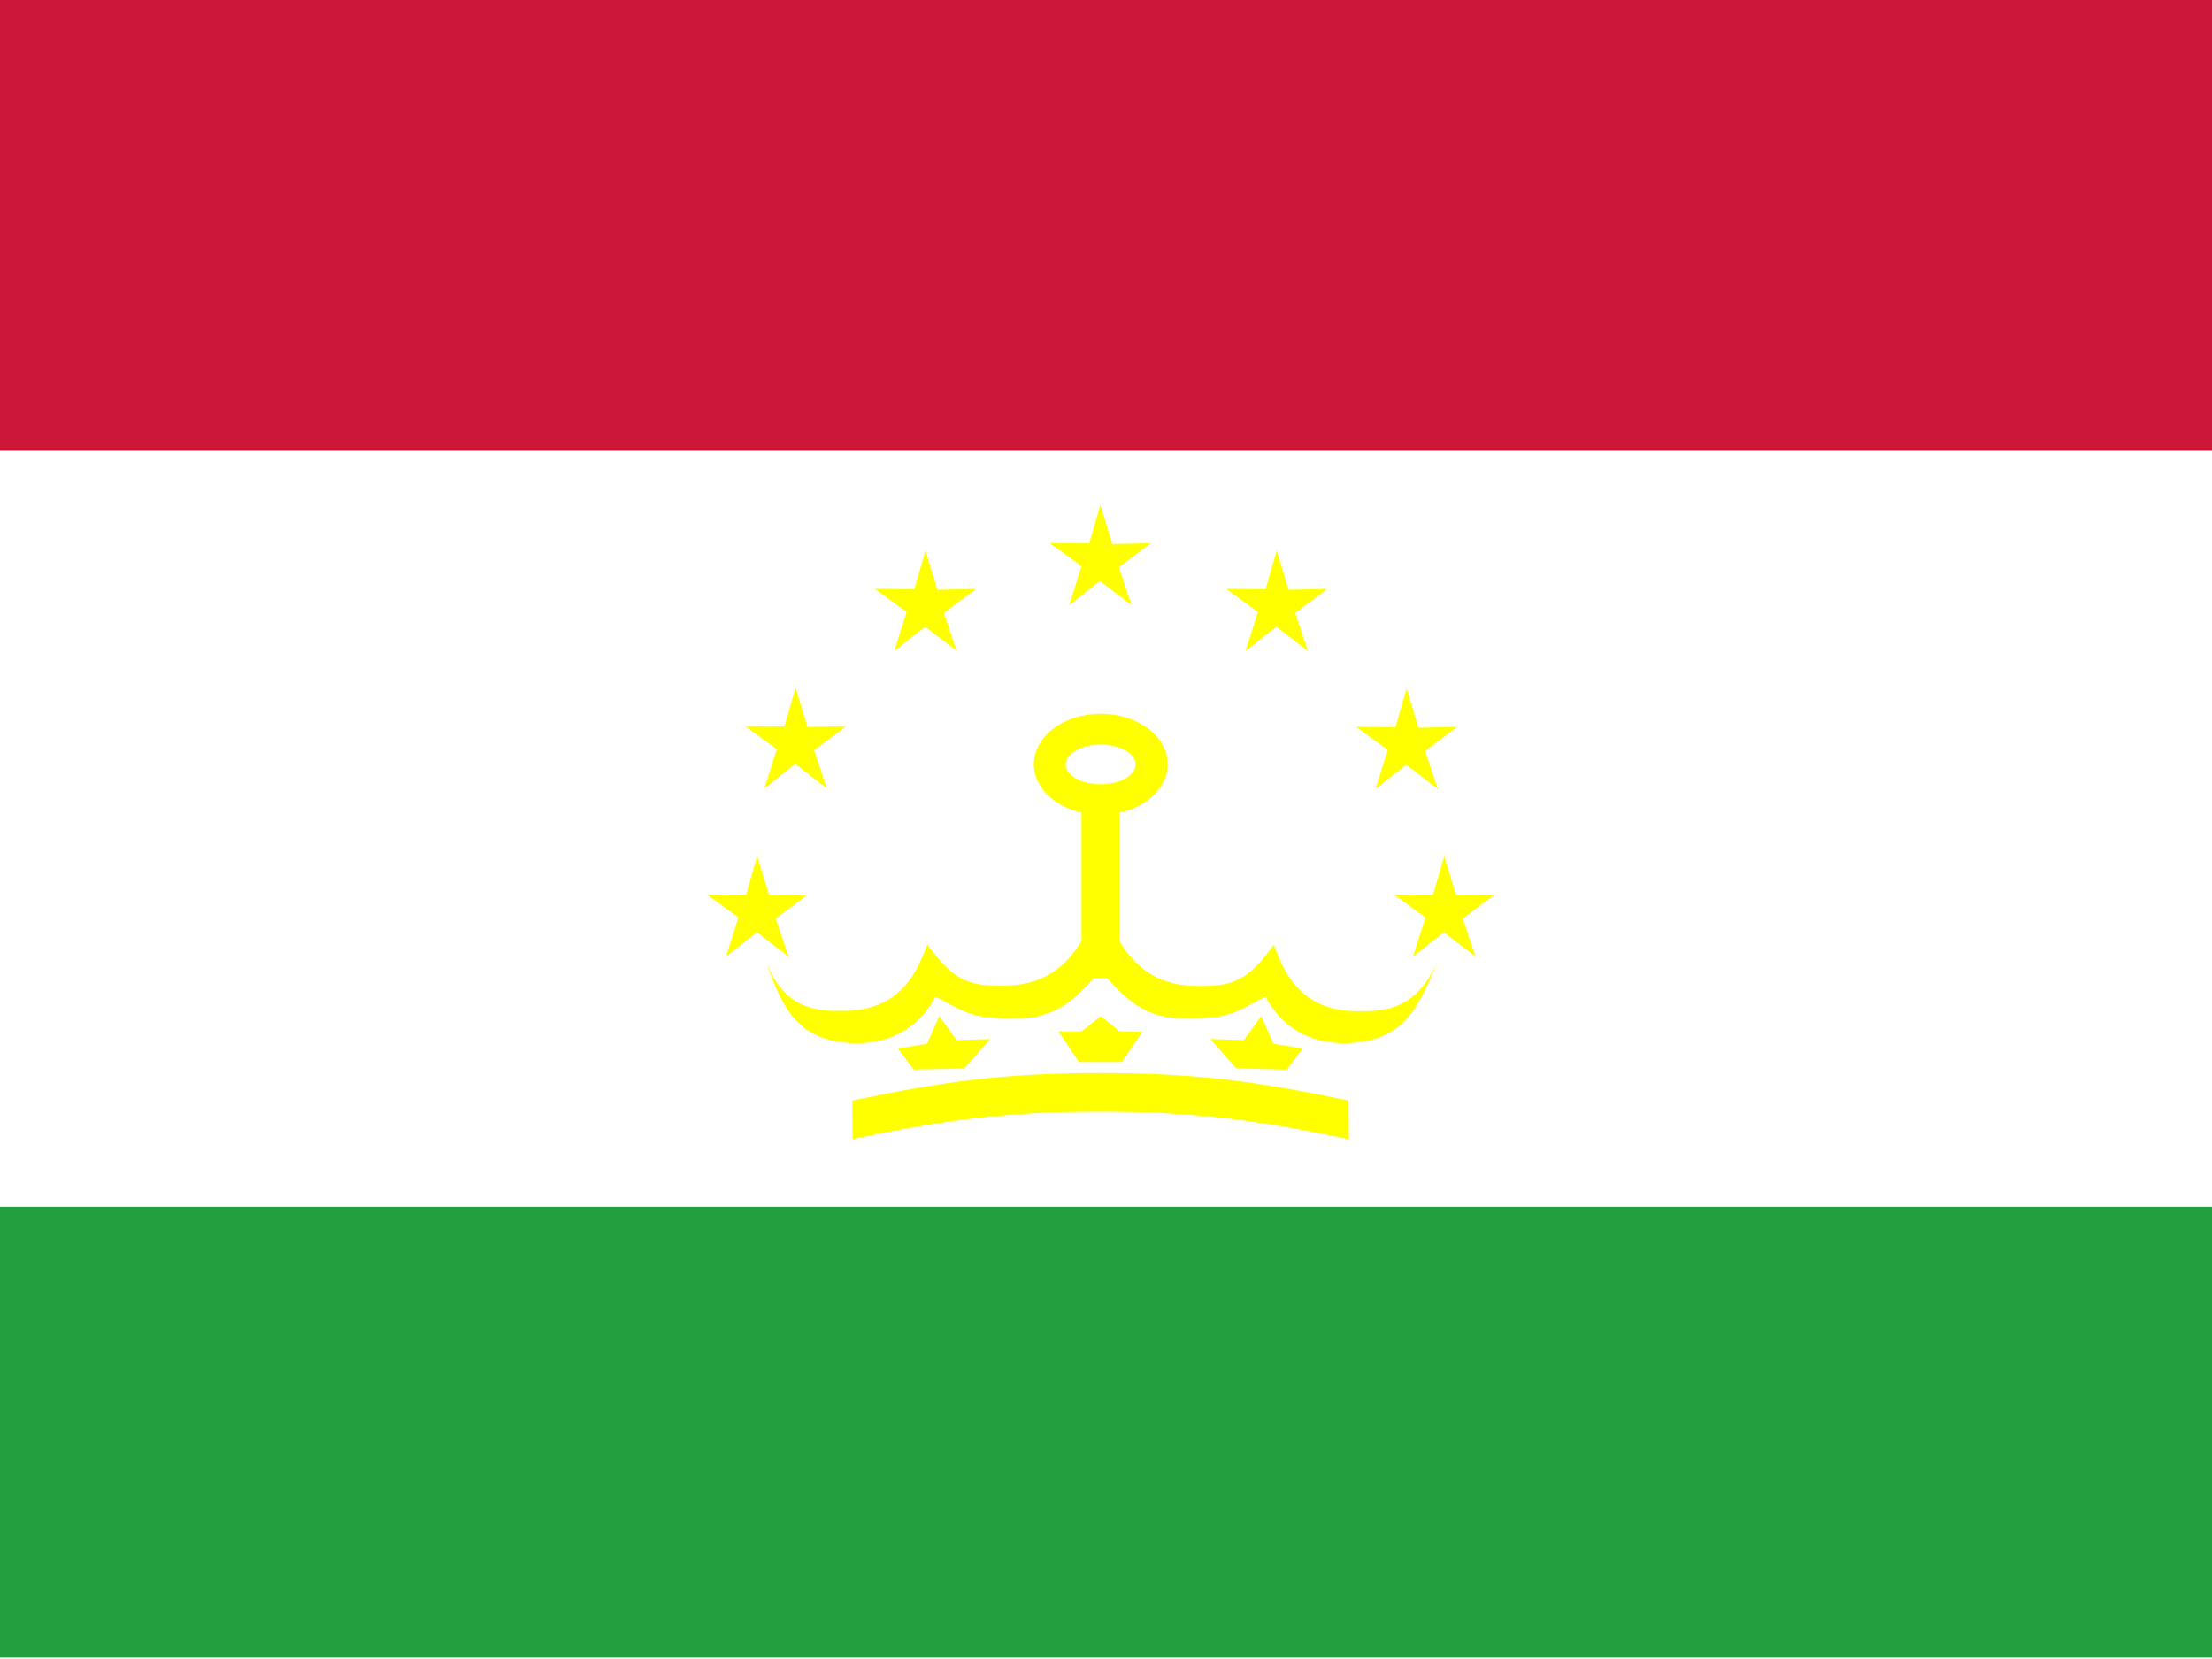
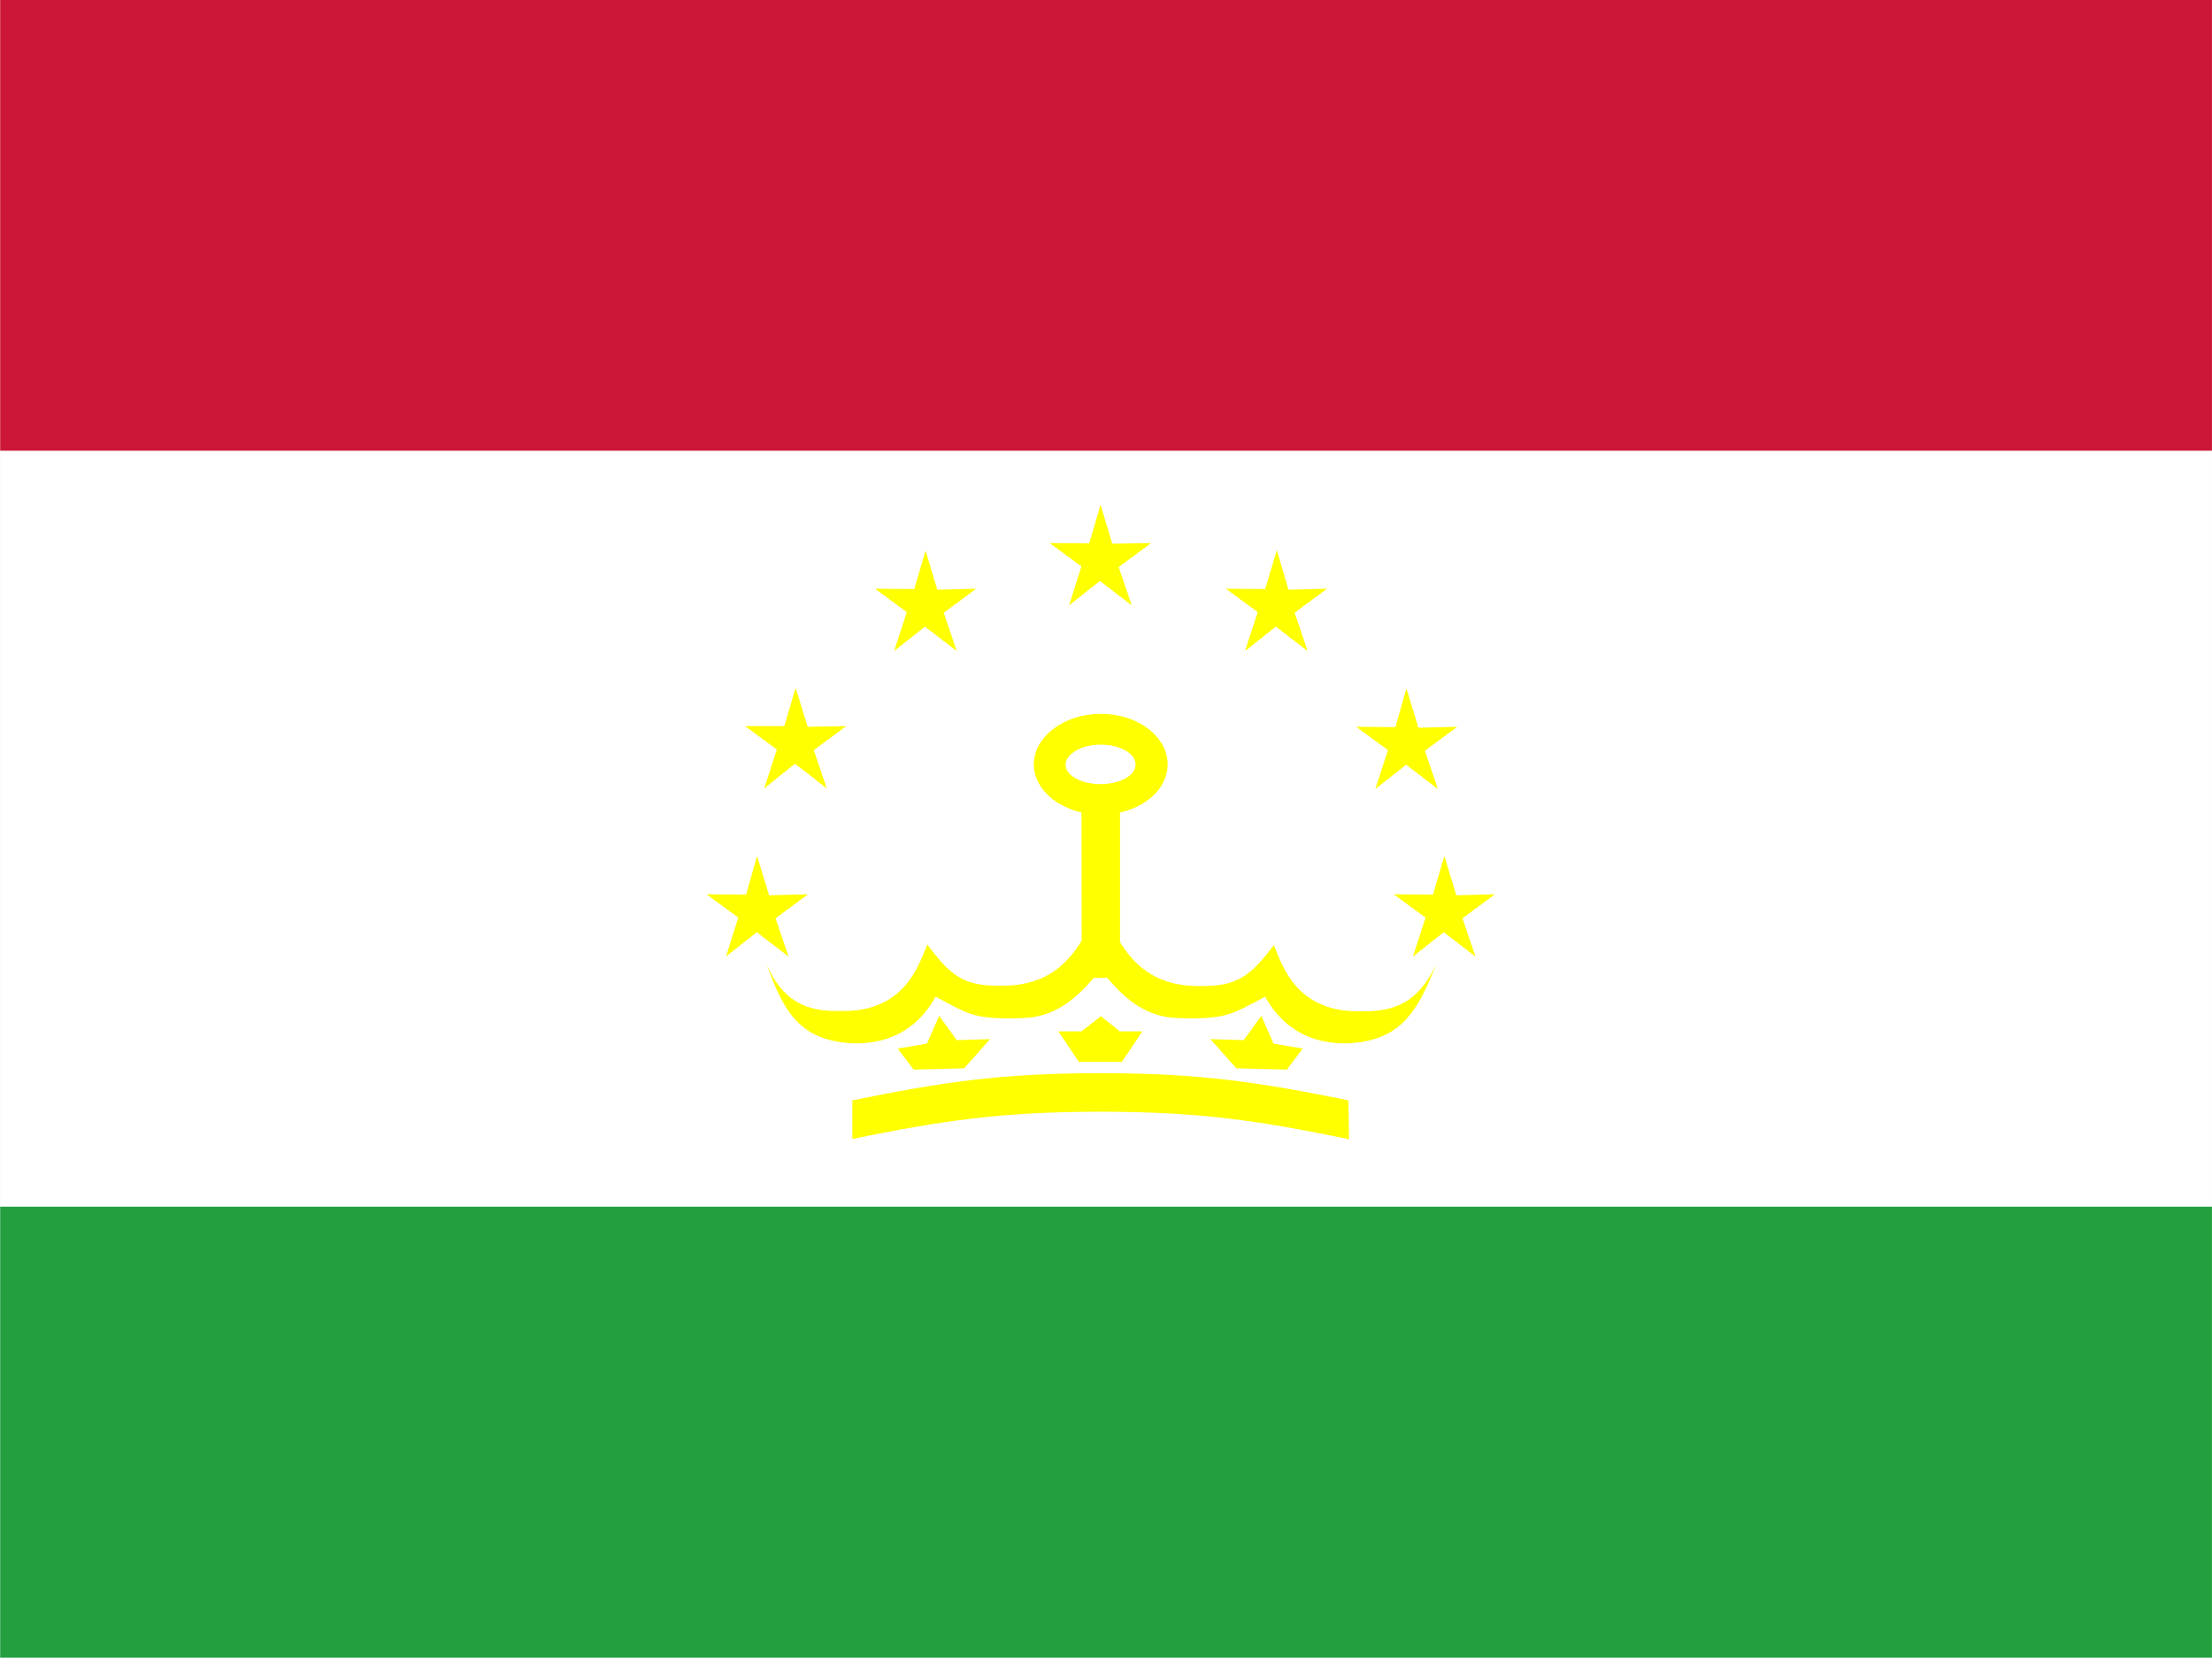
<svg xmlns="http://www.w3.org/2000/svg" height="480" width="640">
  <defs>
    <clipPath id="a">
-       <path fill-opacity=".67" d="M-85.648 0h682.67v512h-682.67z" />
+       <path fill-opacity=".7" d="M-85.6 0H597v512H-85.6z" />
    </clipPath>
  </defs>
-   <g clip-path="url(#a)" fill-rule="evenodd" transform="translate(80.295) scale(.9375)">
+   <g clip-path="url(#a)" fill-rule="evenodd" transform="translate(80.3) scale(.9375)">
    <path fill="#fff" d="M-256 0H767.4v512H-256z" />
-     <path fill="#239f40" d="M-256 372.43H766.6v139.12H-256z" />
-     <path fill="#cd1738" d="M-256 0H766.6v139.12H-256z" />
-     <path fill="#ff0" d="M159.88 212.256l3.68 12.119 11.915-.27-9.884 7.407 3.927 11.774-9.781-7.536-9.493 7.536 3.834-12.065-9.792-7.116 12.152.086zM148.04 264.183l3.68 12.119 11.915-.27-9.884 7.407 3.927 11.774-9.781-7.536-9.493 7.536 3.834-12.065-9.792-7.116 12.152.086zM199.96 169.89l3.68 12.12 11.915-.27-9.884 7.407 3.927 11.774-9.781-7.536-9.493 7.536 3.834-12.065-9.792-7.116 12.152.086zM253.94 155.77l3.68 12.12 11.915-.27-9.884 7.407 3.927 11.774-9.781-7.536-9.493 7.536 3.834-12.065-9.792-7.116 12.152.086zM308.373 169.89l3.68 12.12 11.914-.27-9.884 7.407 3.927 11.774-9.781-7.536-9.493 7.536 3.834-12.065-9.792-7.116 12.152.086zM348.457 212.484l3.68 12.119 11.914-.27-9.884 7.407 3.927 11.774-9.781-7.536-9.493 7.536 3.834-12.065-9.792-7.116 12.152.086zM360.072 264.183l3.68 12.119 11.914-.27-9.884 7.407 3.927 11.774-9.781-7.536-9.493 7.536 3.834-12.065-9.792-7.116 12.152.086zM274.717 235.853c0 8.605-9.248 15.58-20.654 15.58s-20.654-6.975-20.654-15.58 9.248-15.581 20.654-15.581 20.654 6.976 20.654 15.58z" />
-     <path fill="#ff0" d="M248.11 246.85h11.796v54.916H248.11z" />
-     <path d="M357.58 297.62c-5.134 10.894-12.042 14.76-23.319 14.458-19.735.468-24.195-14.028-26.768-20.427-6.976 9.194-10.941 12.848-22.52 12.627-16.498.369-24.827-9.022-30.977-26.776-6.15 17.641-14.479 27.032-30.977 26.663-11.58.222-15.545-3.433-22.52-12.627-2.573 6.4-7.032 20.895-26.768 20.427-11.277.302-18.185-3.564-22.807-14.61 5.365 15.426 10.679 24.058 27.152 24.596 14.92.18 21.753-8.462 24.986-14.372 10.749 5.71 11.854 6.978 27.093 6.62 11.376-.366 17.91-7.798 23.797-14.87 5.887 7.072 12.422 14.504 23.797 14.87 15.24.358 16.345-.91 27.093-6.62 3.233 5.91 10.066 14.551 24.986 14.372 16.473-.538 21.788-9.17 27.751-24.331z" fill="#ff0" />
-     <path d="M204.17 313.52l5.385 7.463 10.326-.303-7.969 9.031-15.6.399-4.881-6.537 9.011-1.456 3.784-8.575M303.62 313.52l-5.385 7.463-10.326-.303 7.969 9.031 15.6.399 4.881-6.537-9.011-1.456-3.784-8.575M241.02 318.31c0-.04 7.086.04 7.086.04l5.958-4.75 5.818 4.69 7.026.101-6.322 9.34H247.3l-6.28-9.421zM330.66 351.58c-27.551-5.688-45.991-8.487-76.696-8.487s-49.145 2.799-76.522 8.419l-.038-11.879c27.415-5.672 45.855-8.471 76.56-8.471s49.145 2.8 76.56 8.471l.136 11.947z" fill="#ff0" />
-     <path d="M264.823 235.907c0 3.38-4.83 6.12-10.79 6.12-5.96 0-10.79-2.74-10.79-6.12s4.83-6.12 10.79-6.12c5.959 0 10.79 2.74 10.79 6.12z" fill="#fff" />
+     <path fill="#239f40" d="M-256 372.4H766.6v139.2H-256z" />
+     <path fill="#cd1738" d="M-256 0H766.6v139.1H-256z" />
+     <path fill="#ff0" d="M159.9 212.3l3.7 12 11.9-.2-10 7.4 4 11.8-9.8-7.6-9.5 7.6 3.9-12-9.8-7.2h12.1zM148 264.2l3.7 12.1 12-.3-10 7.4 4 11.8-9.8-7.5-9.5 7.5 3.8-12-9.8-7.2 12.2.1zm52-94.3l3.6 12.1 12-.3-10 7.4 4 11.8-9.8-7.5-9.5 7.5 3.9-12-9.8-7.2 12.1.1zm54-14.1l3.6 12 12-.2-10 7.4 4 11.8-9.8-7.5-9.5 7.5 3.8-12-9.8-7.2 12.2.1zm54.4 14L312 182l11.9-.3-10 7.4 4 11.8-9.8-7.5-9.5 7.5 3.9-12-9.8-7.2 12.1.1zm40 42.7l3.7 12.1 12-.3-10 7.4 4 11.8-9.8-7.5-9.5 7.5 3.9-12-9.8-7.2 12.1.1zm11.7 51.7l3.7 12.1 11.9-.3-10 7.4 4 11.8-9.8-7.5-9.5 7.5 3.9-12-9.8-7.2 12.1.1zm-85.4-28.3c0 8.6-9.2 15.5-20.6 15.5s-20.7-7-20.7-15.5 9.3-15.6 20.7-15.6 20.6 7 20.6 15.6z" />
+     <path fill="#ff0" d="M248.1 246.8H260v55h-11.8z" />
+     <path d="M357.6 297.6c-5.2 11-12 14.8-23.3 14.5-19.8.4-24.2-14-26.8-20.4-7 9.1-11 12.8-22.5 12.6-16.5.3-24.9-9-31-26.8-6.2 17.6-14.5 27-31 26.7-11.6.2-15.5-3.5-22.5-12.7-2.6 6.4-7 21-26.8 20.5-11.2.3-18.2-3.6-22.8-14.6 5.4 15.4 10.7 24 27.2 24.6 14.9.1 21.7-8.5 25-14.4 10.7 5.7 11.8 7 27 6.6 11.4-.4 18-7.8 23.9-14.9 5.8 7.1 12.4 14.5 23.7 14.9 15.3.4 16.4-1 27.1-6.6 3.3 5.9 10.1 14.5 25 14.4 16.5-.6 21.8-9.2 27.8-24.4z" fill="#ff0" />
+     <path d="M204.2 313.5l5.4 7.5 10.3-.3-8 9-15.6.4-4.9-6.5 9-1.5 3.8-8.6m99.4 0l-5.4 7.5-10.3-.3 8 9 15.6.4 4.9-6.5-9-1.5-3.8-8.6m-62.6 4.8h7.1l6-4.7 5.8 4.7h7l-6.3 9.4h-13.3l-6.3-9.4zm89.7 33.3c-27.6-5.7-46-8.5-76.7-8.5s-49.2 2.8-76.6 8.4v-11.9c27.4-5.6 45.9-8.4 76.6-8.4s49.1 2.8 76.5 8.4l.2 12z" fill="#ff0" />
+     <path d="M264.8 236c0 3.3-4.8 6-10.8 6-6 0-10.8-2.7-10.8-6s4.9-6.2 10.8-6.2c6 0 10.8 2.7 10.8 6.1z" fill="#fff" />
  </g>
</svg>
